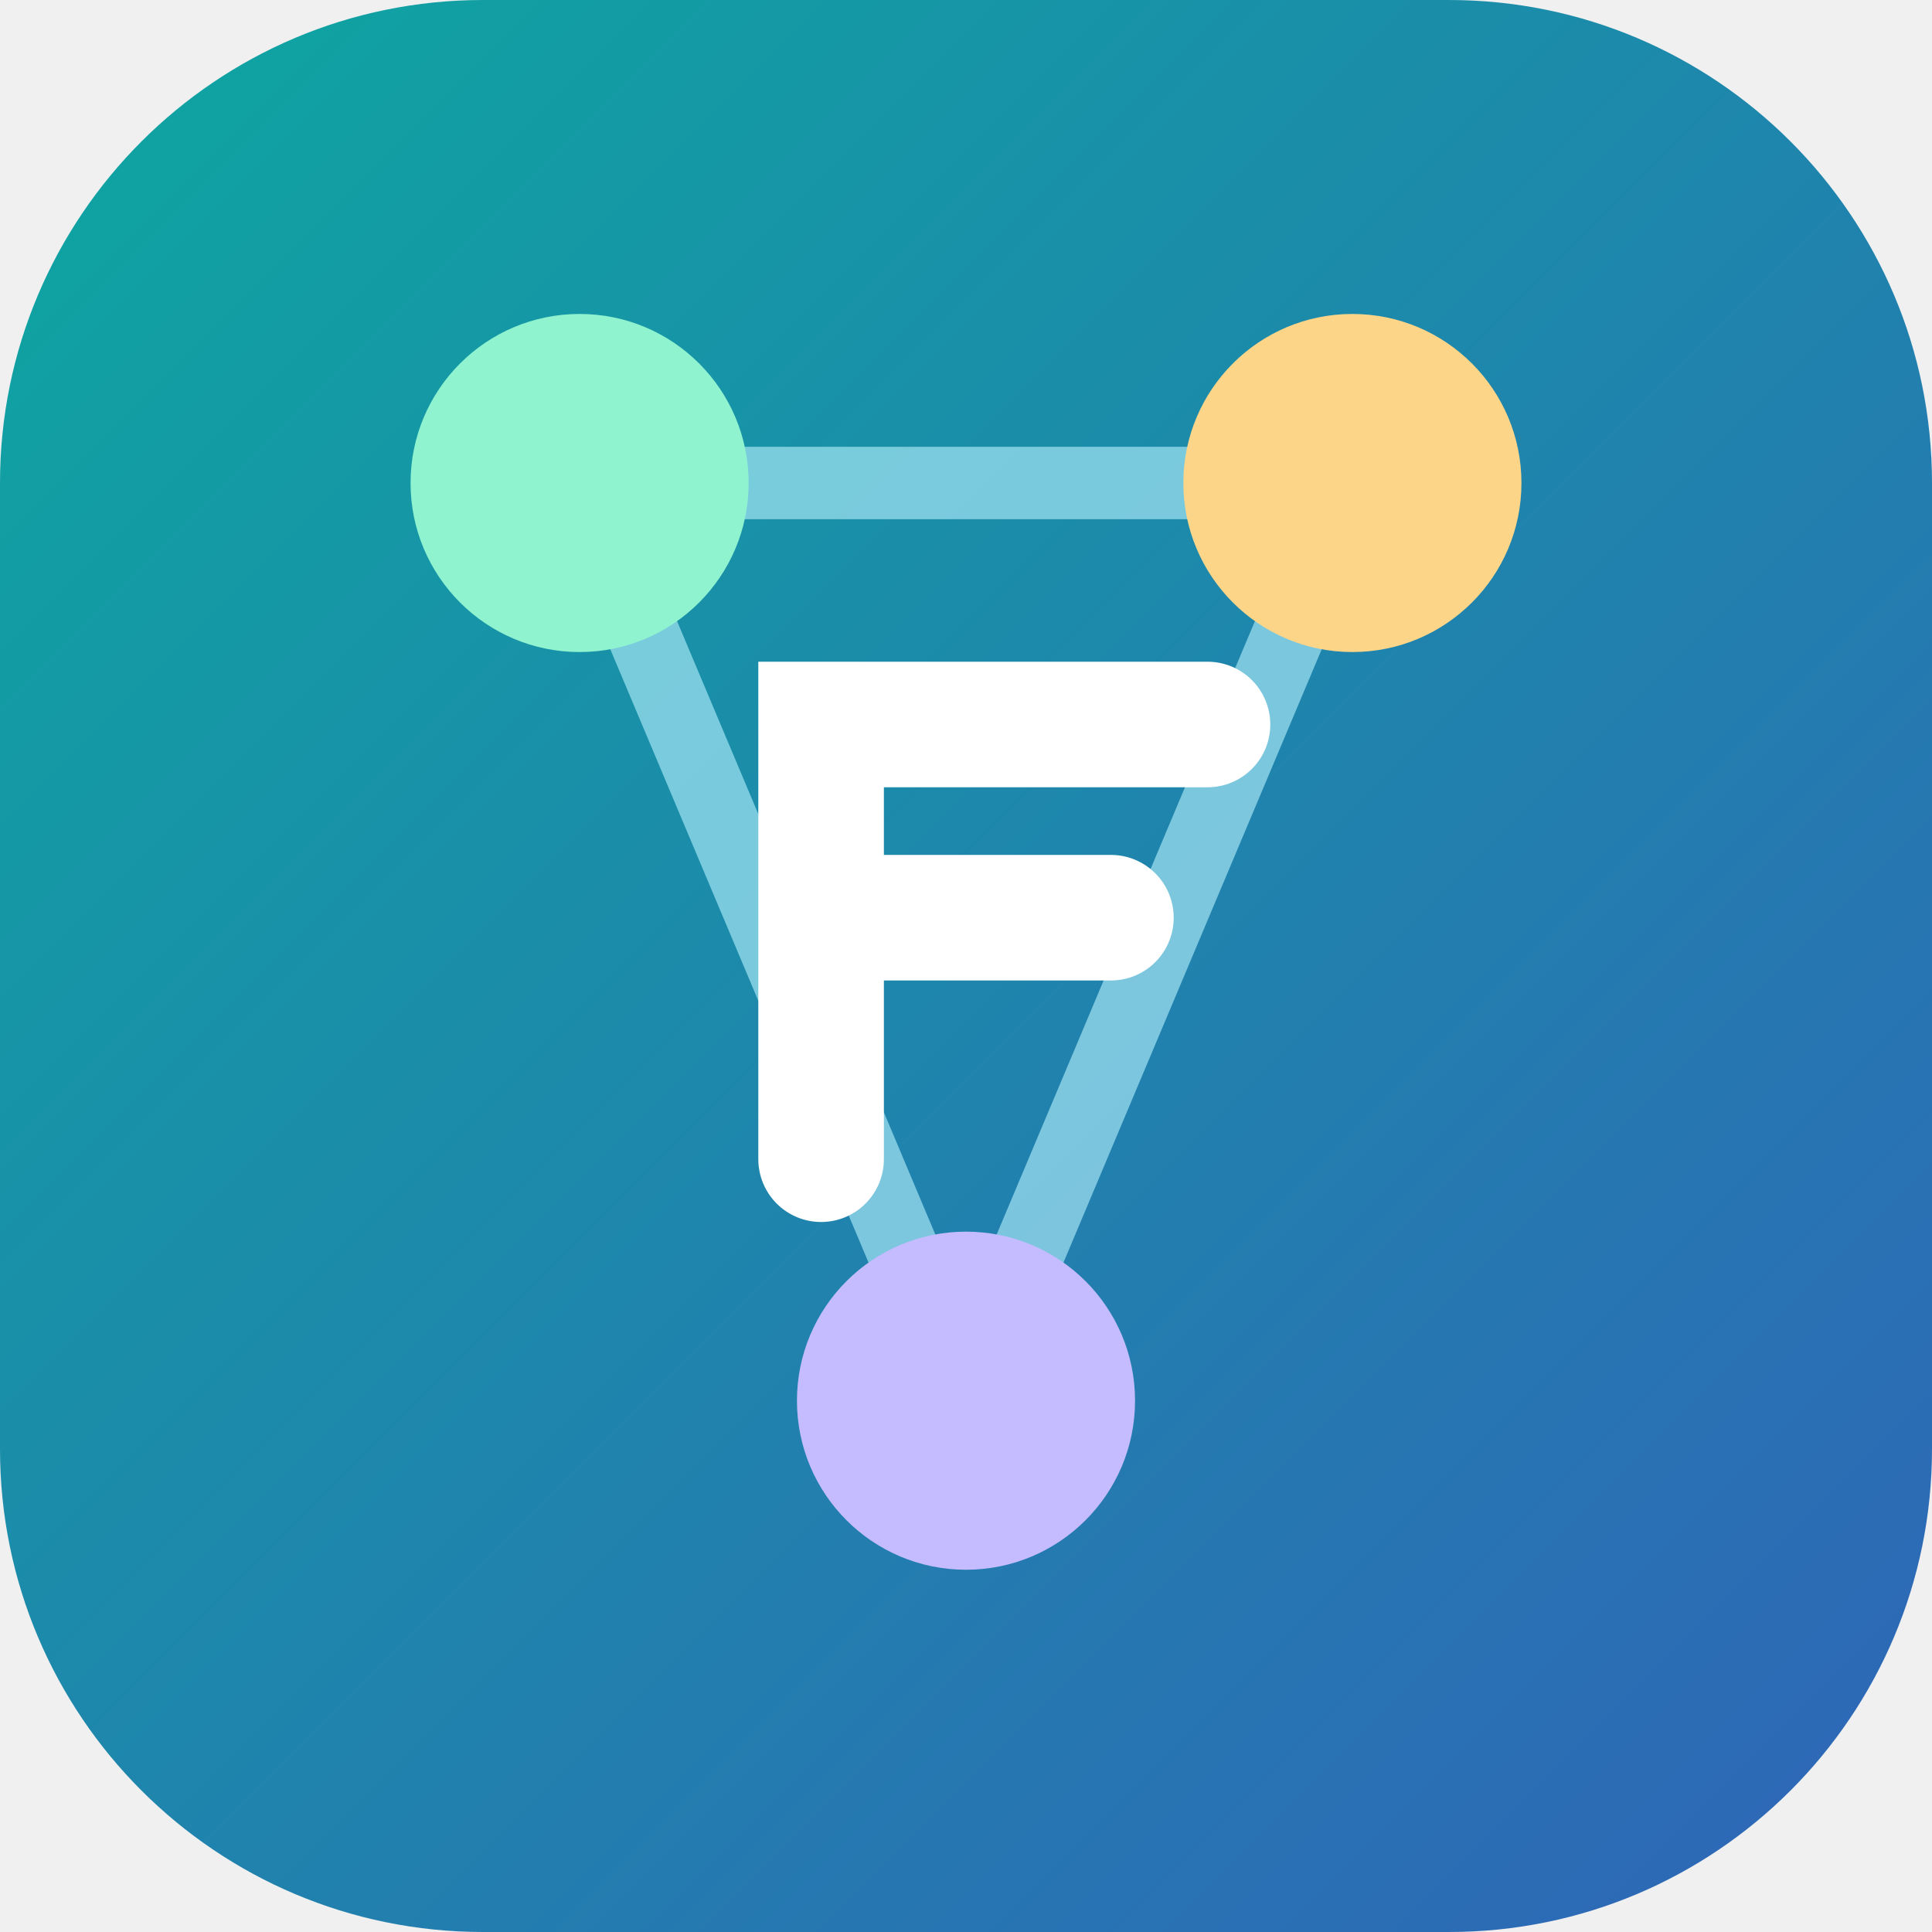
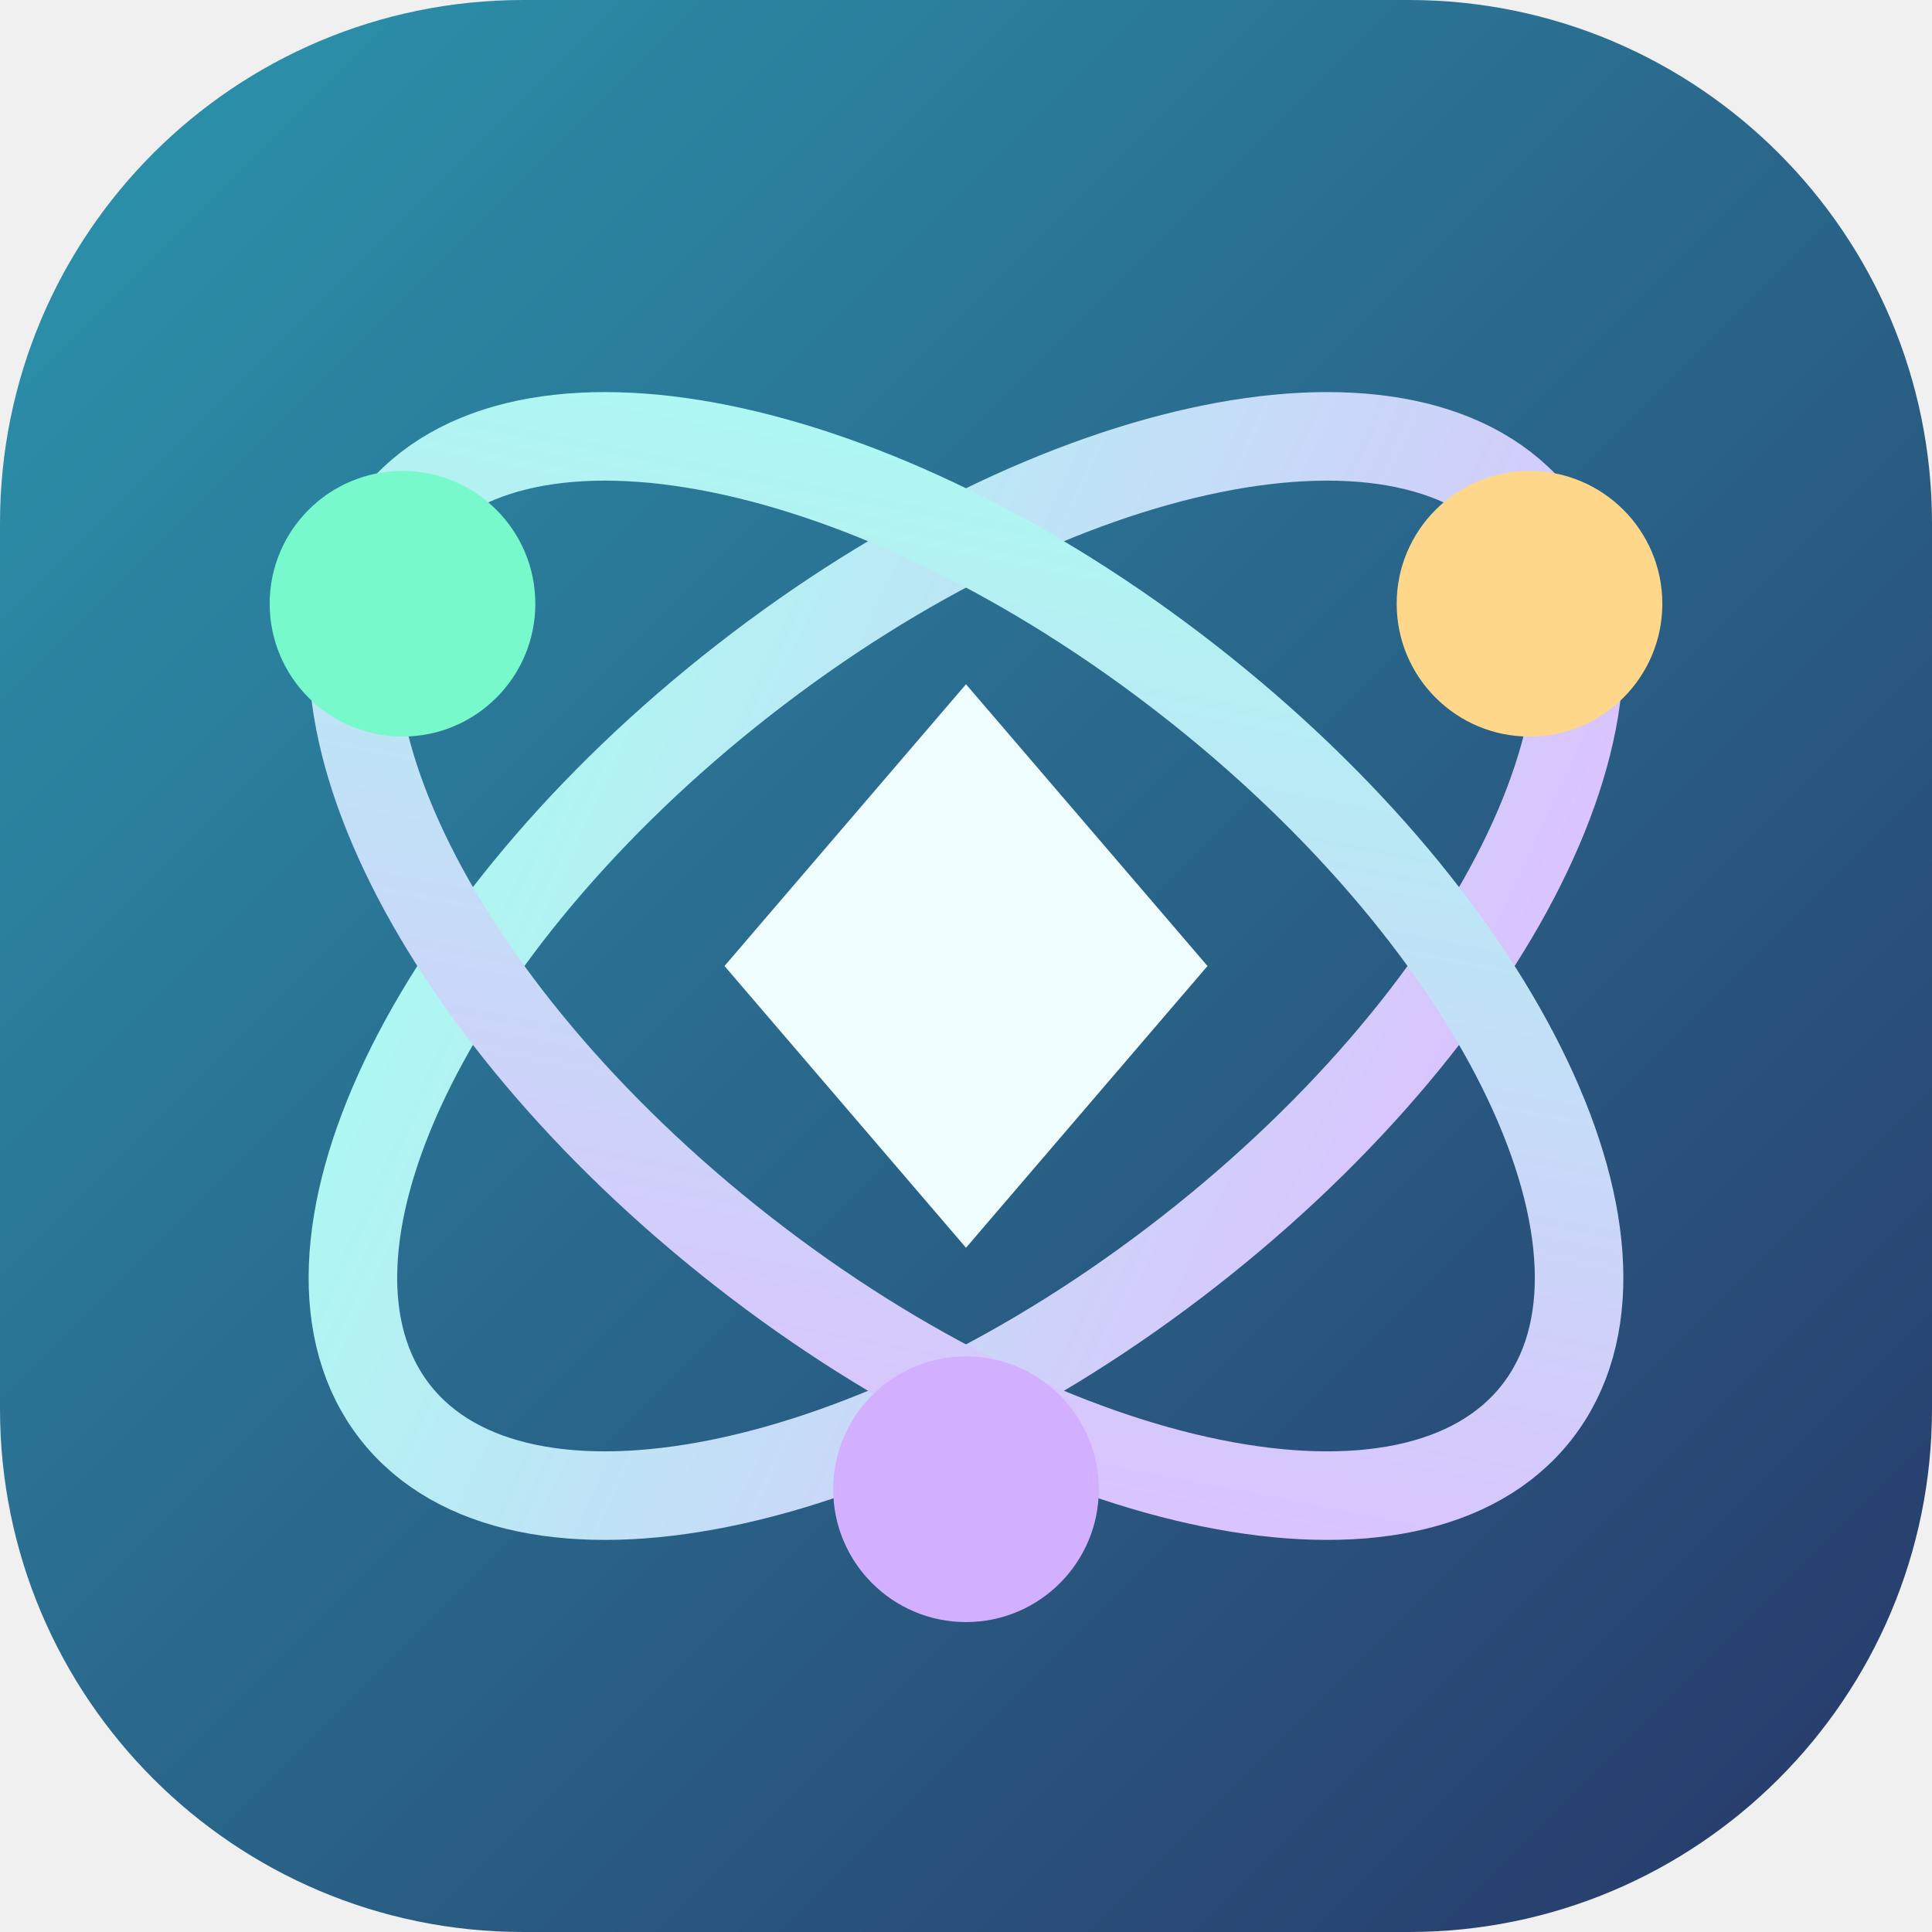
- <svg xmlns="http://www.w3.org/2000/svg" viewBox="0 0 40 40">
+ <svg xmlns="http://www.w3.org/2000/svg" viewBox="0 0 48 48">
  <defs>
    <linearGradient id="g" x2="1" y2="1">
-       <stop stop-color="#0da7a0" />
-       <stop offset="1" stop-color="#3064b8" />
+       <stop stop-color="#2b96ae" />
+       <stop offset="1" stop-color="#283768" />
+     </linearGradient>
+     <linearGradient id="o" x2="1" y2="1">
+       <stop stop-color="#a7fff0" />
+       <stop offset="1" stop-color="#e1bcff" />
    </linearGradient>
  </defs>
-   <rect width="40" height="40" rx="10" fill="url(#g)" />
-   <path d="M12 10h16L20 29Z" fill="none" stroke="#b9f4ff" stroke-width="1.5" opacity=".6" />
-   <circle cx="12" cy="10" r="3.5" fill="#8ff3d0" />
-   <circle cx="28" cy="10" r="3.5" fill="#fcd589" />
-   <circle cx="20" cy="29" r="3.5" fill="#c4bcff" />
-   <path d="M17 24v-9h8m-8 4h6" fill="none" stroke="white" stroke-width="2.6" stroke-linecap="round" />
+   <rect width="48" height="48" rx="13" fill="url(#g)" />
+   <ellipse cx="24" cy="24" rx="18" ry="9" transform="rotate(-38 24 24)" fill="none" stroke="url(#o)" stroke-width="2.2" />
+   <ellipse cx="24" cy="24" rx="18" ry="9" transform="rotate(38 24 24)" fill="none" stroke="url(#o)" stroke-width="2.2" />
+   <path d="m24 17 6 7-6 7-6-7Z" fill="#f0fdff" />
+   <circle cx="10" cy="15" r="3.3" fill="#78f9cb" />
+   <circle cx="38" cy="15" r="3.3" fill="#ffd78a" />
+   <circle cx="24" cy="37" r="3.3" fill="#d2b0ff" />
</svg>
